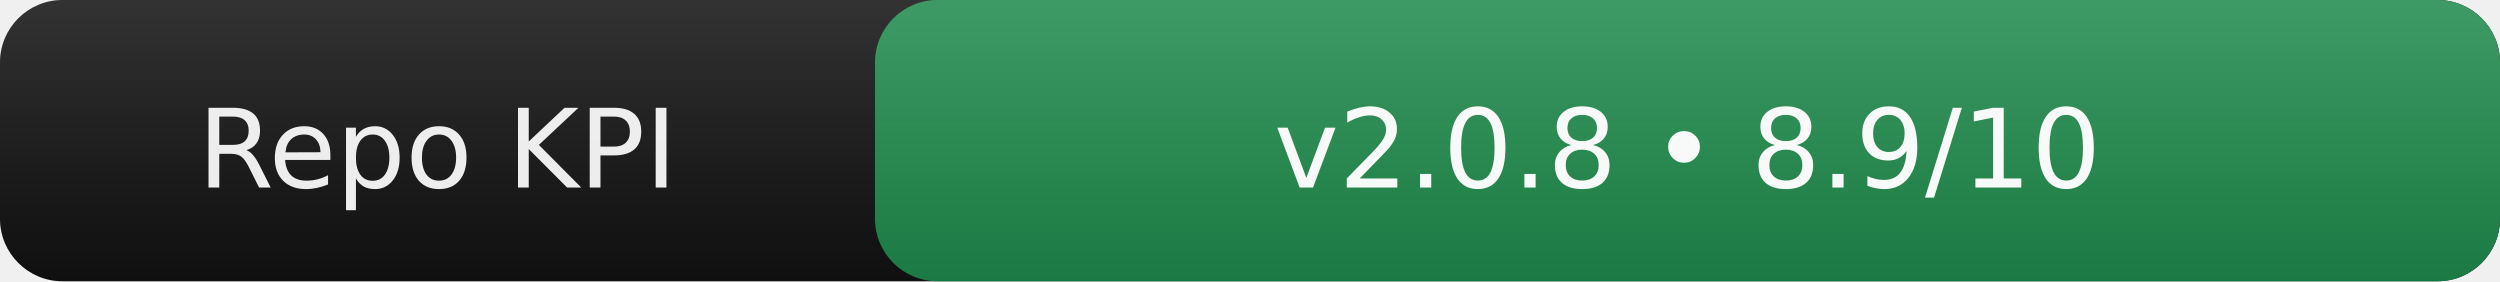
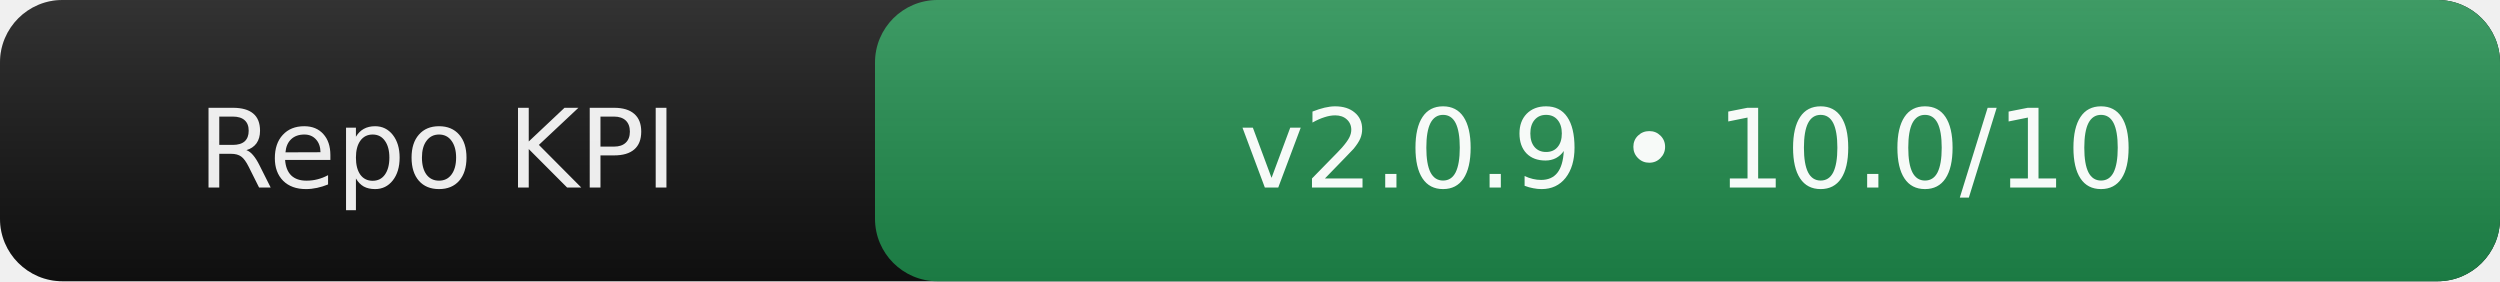
- <svg xmlns="http://www.w3.org/2000/svg" width="320" height="36" role="img" aria-label="Repo KPI v2.0.8">
+ <svg xmlns="http://www.w3.org/2000/svg" width="320" height="36" role="img" aria-label="Repo KPI v2.0.9">
  <linearGradient id="g" x2="0" y2="100%">
    <stop offset="0" stop-color="#fff" stop-opacity=".14" />
    <stop offset="1" stop-color="#000" stop-opacity=".12" />
  </linearGradient>
  <rect rx="8" width="320" height="36" fill="#111" />
  <rect rx="8" x="112" width="208" height="36" fill="#1F8B4C" />
  <rect rx="8" width="320" height="36" fill="url(#g)" />
  <g fill="#fff" text-anchor="middle" font-family="DejaVu Sans,Verdana,Geneva,sans-serif" font-size="14">
    <text x="56" y="24" fill="#fff" opacity=".92">Repo KPI</text>
-     <text x="216" y="24" fill="#fff" opacity=".96">v2.0.8 • 8.9/10</text>
+     <text x="216" y="24" fill="#fff" opacity=".96">v2.0.9 • 10.0/10</text>
  </g>
</svg>
